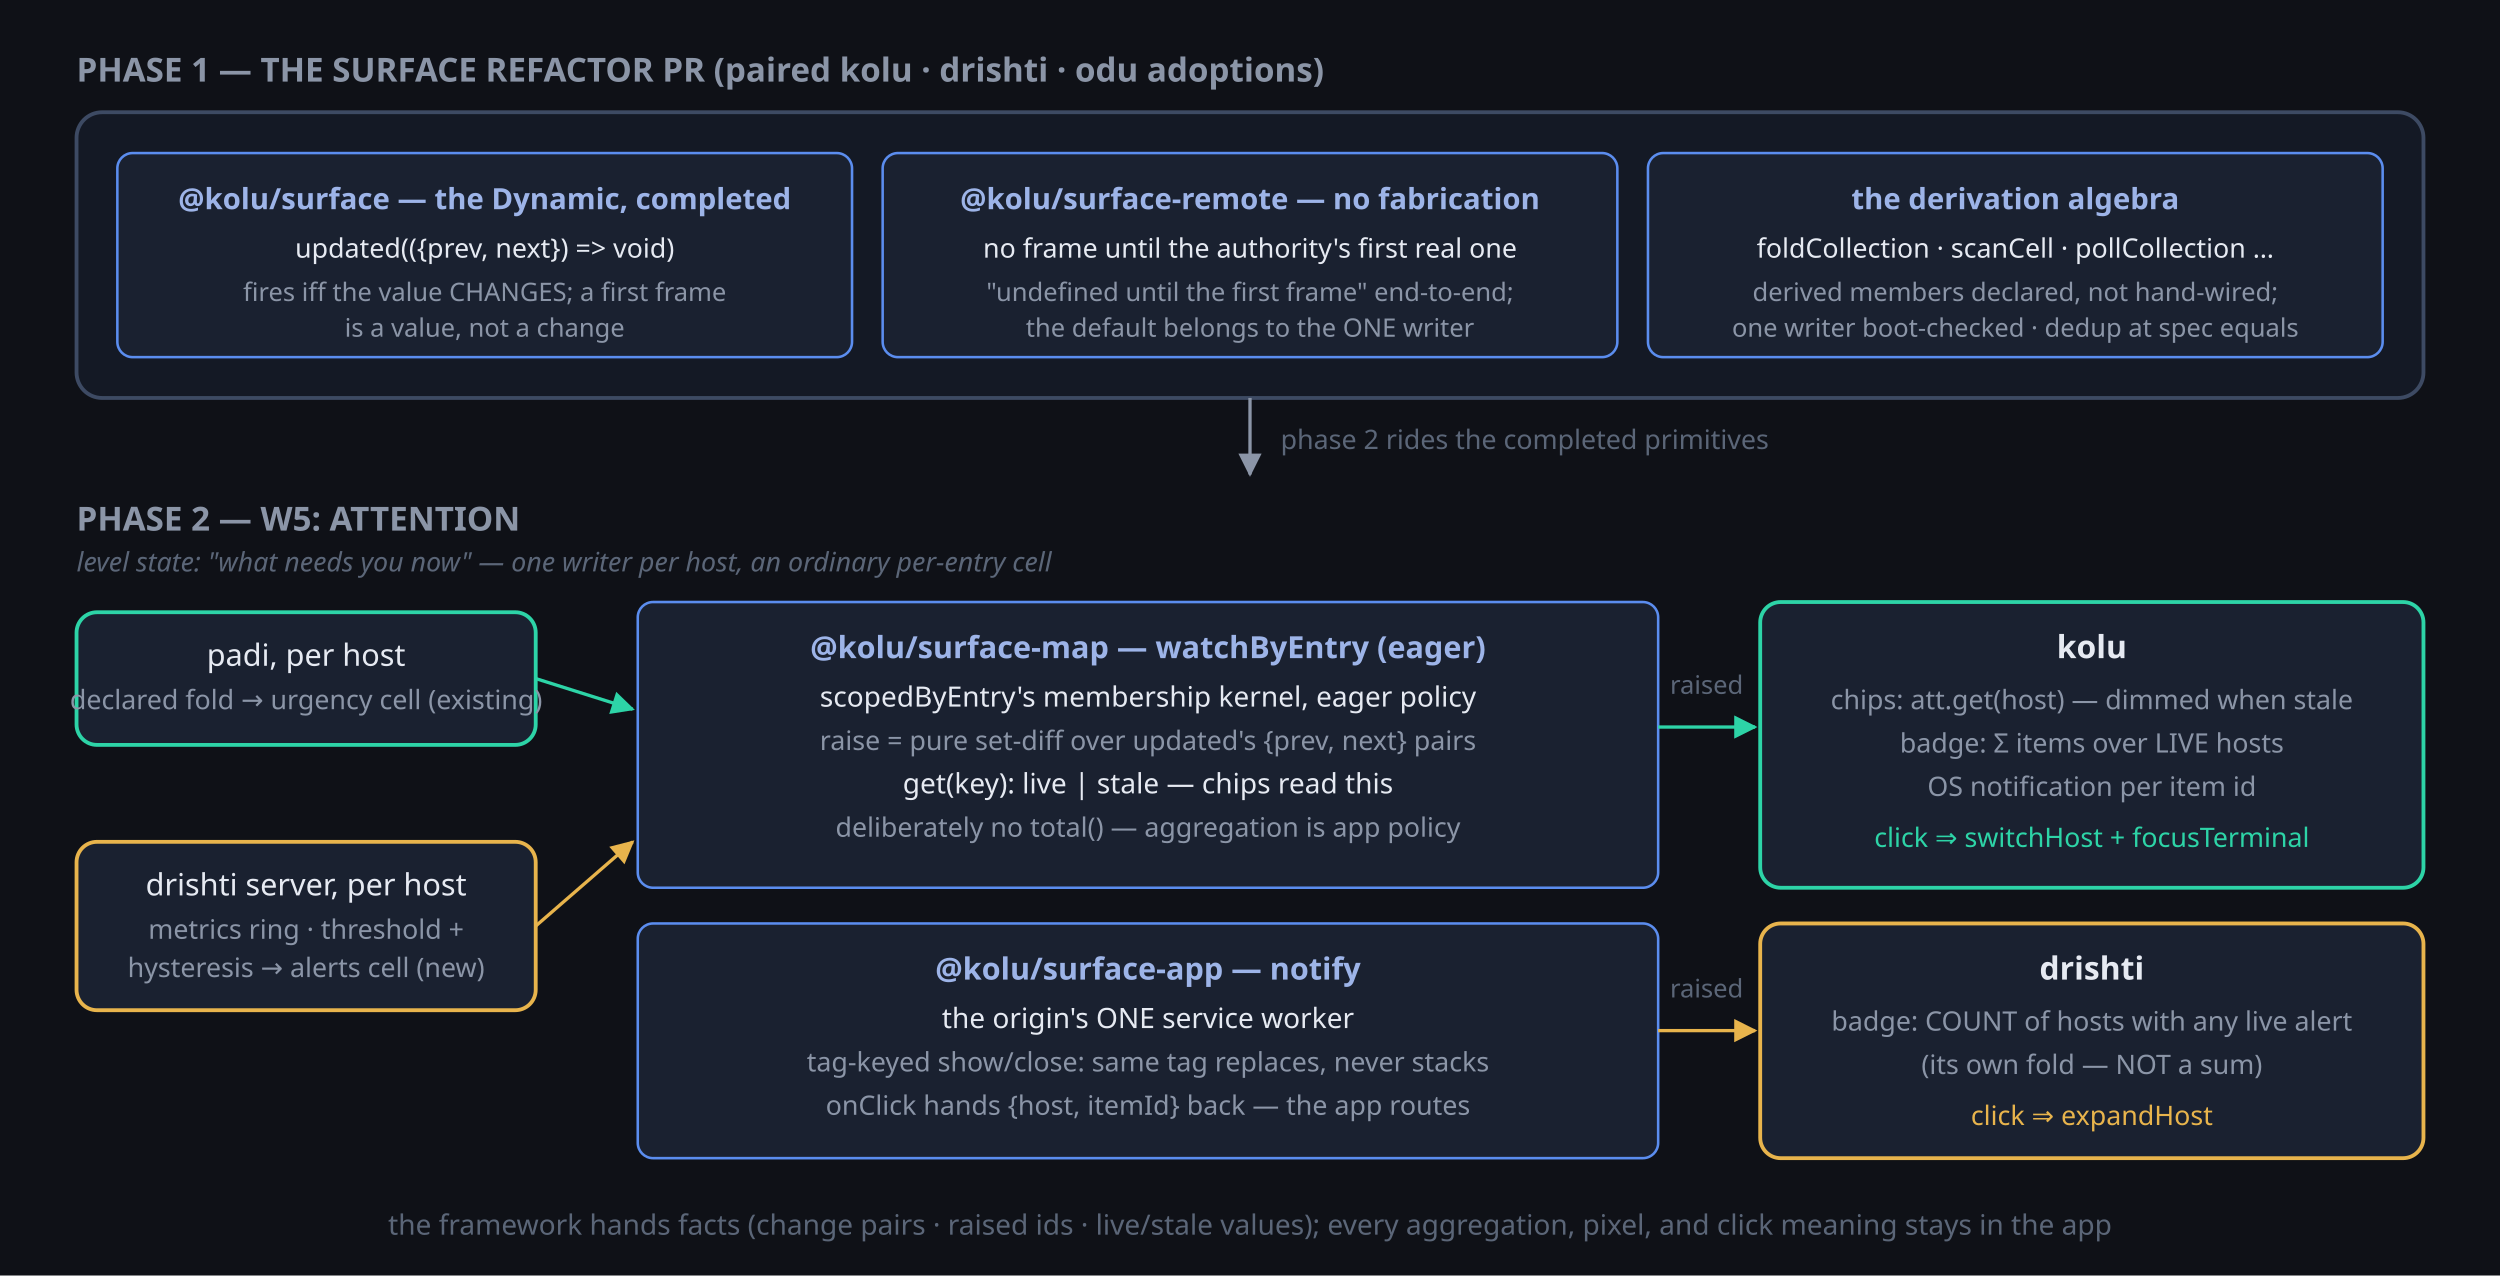
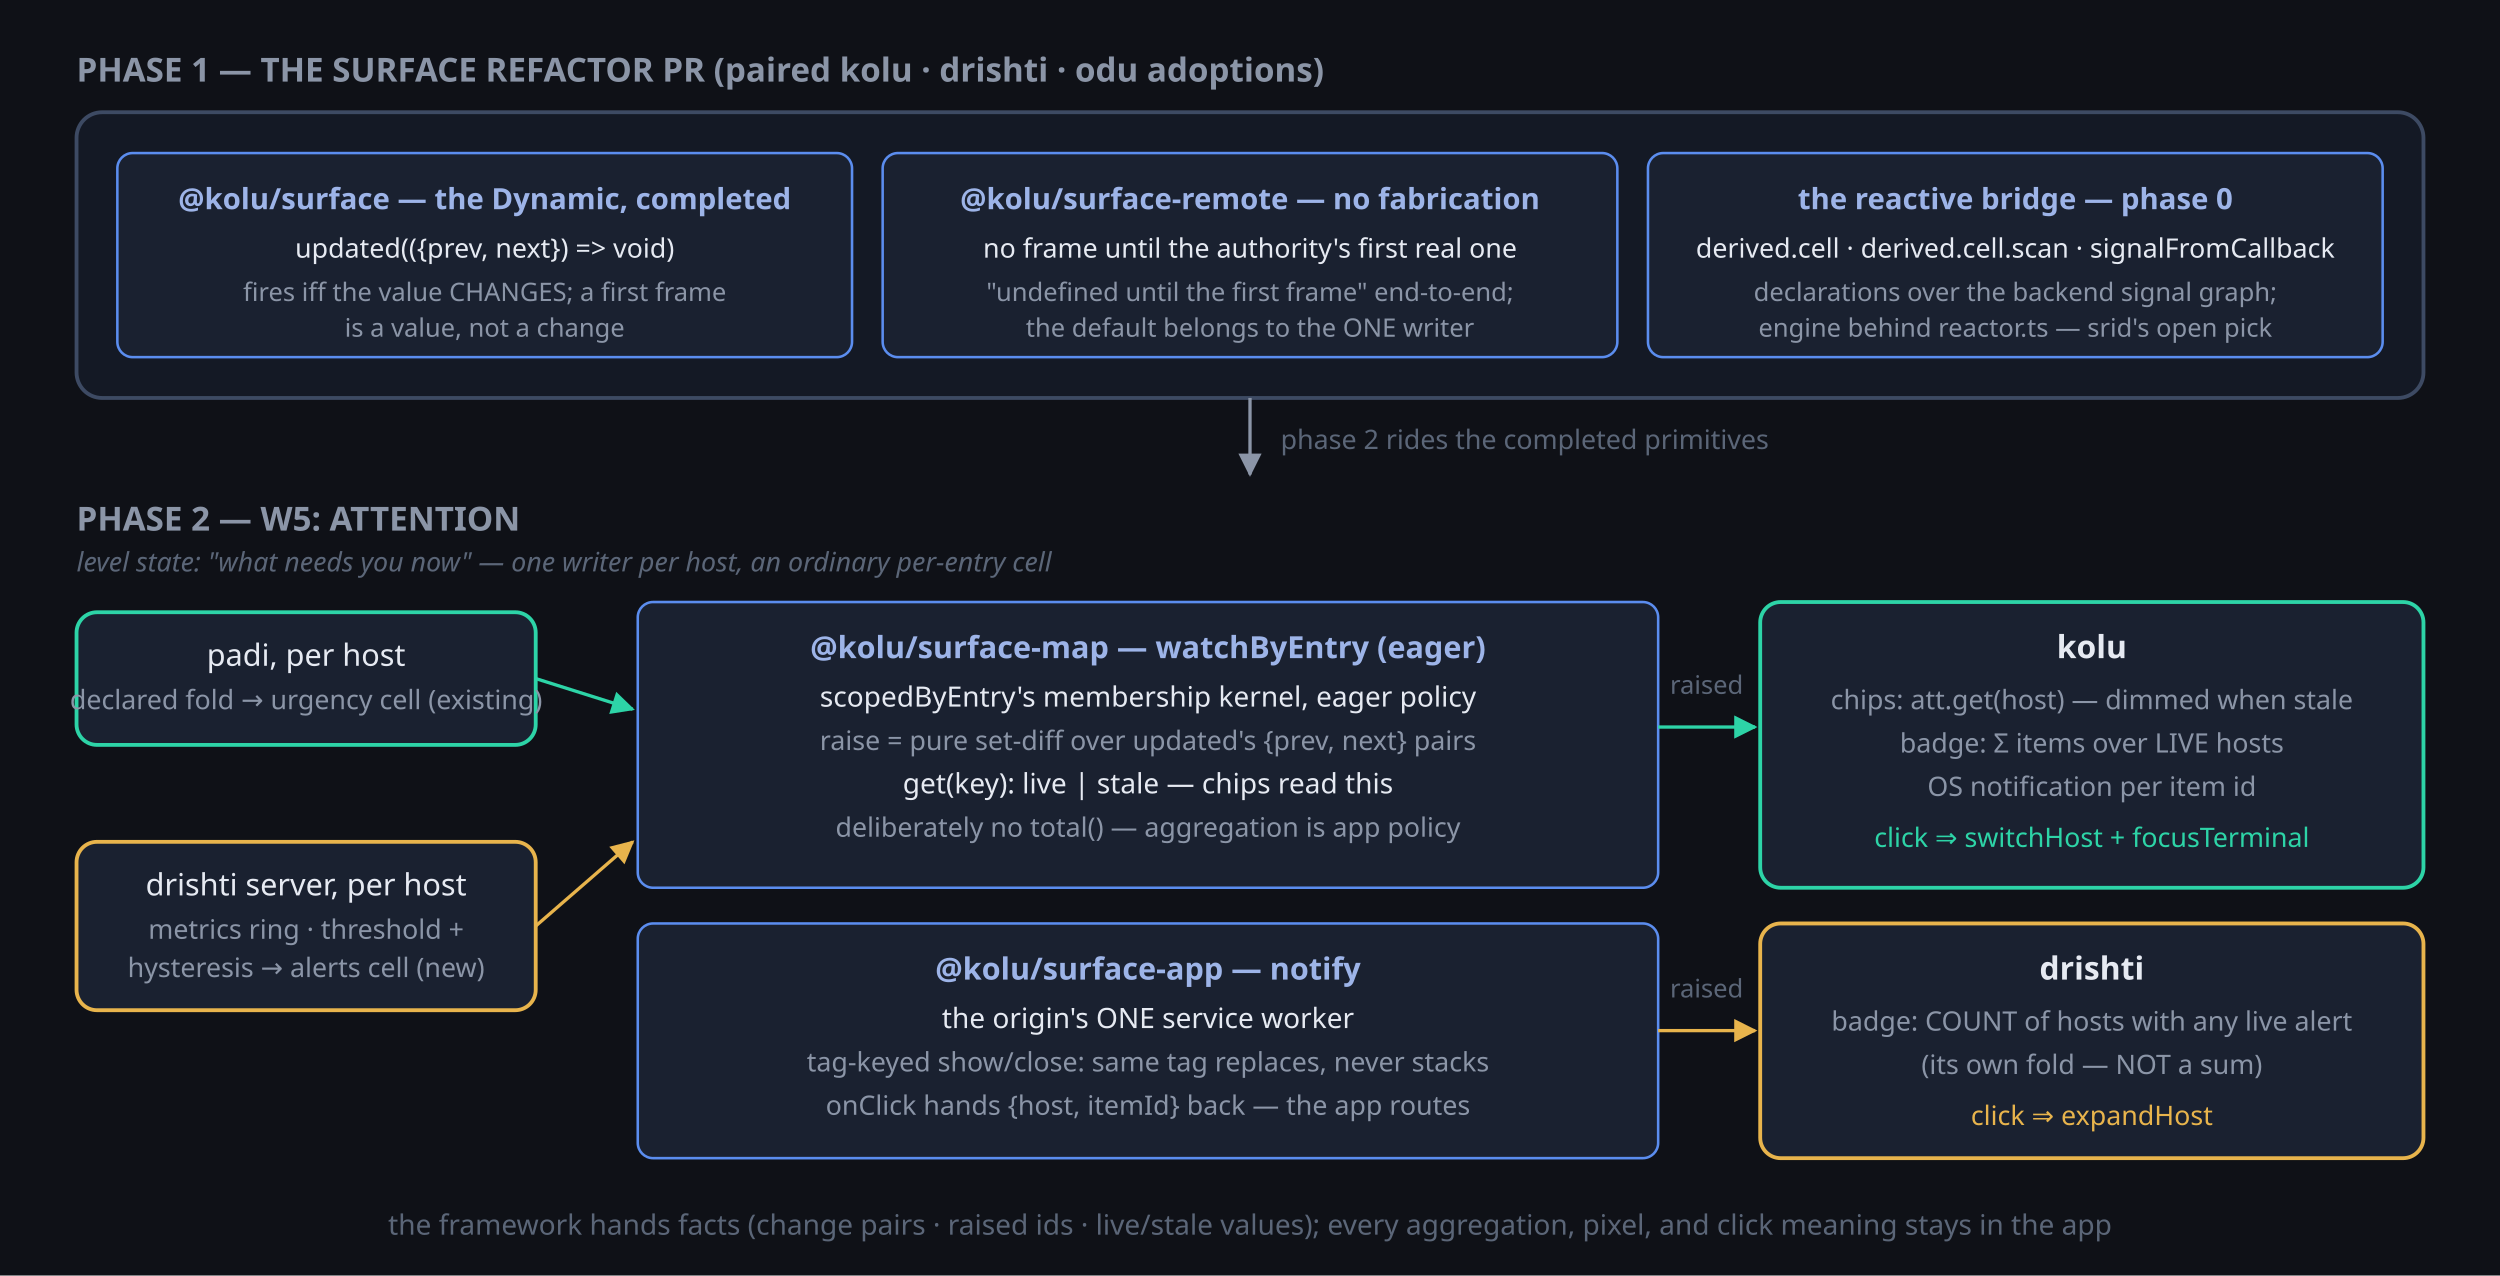
<svg xmlns="http://www.w3.org/2000/svg" viewBox="0 0 980 500" font-family="system-ui, sans-serif">
  <rect width="980" height="500" fill="#0f1117" />
  <defs>
    <marker id="arr" viewBox="0 0 10 10" refX="9" refY="5" markerWidth="7" markerHeight="7" orient="auto-start-reverse">
      <path d="M0 0 L10 5 L0 10 z" fill="#8b95a7" />
    </marker>
    <marker id="arrGreen" viewBox="0 0 10 10" refX="9" refY="5" markerWidth="7" markerHeight="7" orient="auto-start-reverse">
      <path d="M0 0 L10 5 L0 10 z" fill="#2dd4a7" />
    </marker>
    <marker id="arrAmber" viewBox="0 0 10 10" refX="9" refY="5" markerWidth="7" markerHeight="7" orient="auto-start-reverse">
      <path d="M0 0 L10 5 L0 10 z" fill="#e8b44c" />
    </marker>
  </defs>
  <text x="30" y="32" fill="#8b95a7" font-size="13" font-weight="600">PHASE 1 — THE SURFACE REFACTOR PR (paired kolu · drishti · odu adoptions)</text>
  <rect x="30" y="44" width="920" height="112" rx="10" fill="#141925" stroke="#3d4a63" stroke-width="1.5" />
  <rect x="46" y="60" width="288" height="80" rx="6" fill="#1a2130" stroke="#5b8def" />
  <text x="190" y="82" fill="#9db4e8" font-size="11.5" font-weight="600" text-anchor="middle">@kolu/surface — the Dynamic, completed</text>
  <text x="190" y="101" fill="#e6eaf2" font-size="10.5" text-anchor="middle">updated(({prev, next}) =&gt; void)</text>
  <text x="190" y="118" fill="#8b95a7" font-size="10" text-anchor="middle">fires iff the value CHANGES; a first frame</text>
  <text x="190" y="132" fill="#8b95a7" font-size="10" text-anchor="middle">is a value, not a change</text>
  <rect x="346" y="60" width="288" height="80" rx="6" fill="#1a2130" stroke="#5b8def" />
  <text x="490" y="82" fill="#9db4e8" font-size="11.5" font-weight="600" text-anchor="middle">@kolu/surface-remote — no fabrication</text>
  <text x="490" y="101" fill="#e6eaf2" font-size="10.5" text-anchor="middle">no frame until the authority's first real one</text>
  <text x="490" y="118" fill="#8b95a7" font-size="10" text-anchor="middle">"undefined until the first frame" end-to-end;</text>
  <text x="490" y="132" fill="#8b95a7" font-size="10" text-anchor="middle">the default belongs to the ONE writer</text>
  <rect x="646" y="60" width="288" height="80" rx="6" fill="#1a2130" stroke="#5b8def" />
-   <text x="790" y="82" fill="#9db4e8" font-size="11.5" font-weight="600" text-anchor="middle">the derivation algebra</text>
-   <text x="790" y="101" fill="#e6eaf2" font-size="10.5" text-anchor="middle">foldCollection · scanCell · pollCollection …</text>
-   <text x="790" y="118" fill="#8b95a7" font-size="10" text-anchor="middle">derived members declared, not hand-wired;</text>
-   <text x="790" y="132" fill="#8b95a7" font-size="10" text-anchor="middle">one writer boot-checked · dedup at spec equals</text>
+   <text x="790" y="82" fill="#9db4e8" font-size="11.5" font-weight="600" text-anchor="middle">the reactive bridge — phase 0</text>
+   <text x="790" y="101" fill="#e6eaf2" font-size="10.5" text-anchor="middle">derived.cell · derived.cell.scan · signalFromCallback</text>
+   <text x="790" y="118" fill="#8b95a7" font-size="10" text-anchor="middle">declarations over the backend signal graph;</text>
+   <text x="790" y="132" fill="#8b95a7" font-size="10" text-anchor="middle">engine behind reactor.ts — srid's open pick</text>
  <line x1="490" y1="156" x2="490" y2="186" stroke="#8b95a7" stroke-width="1.3" marker-end="url(#arr)" />
  <text x="502" y="176" fill="#5b6678" font-size="10.5">phase 2 rides the completed primitives</text>
  <text x="30" y="208" fill="#8b95a7" font-size="13" font-weight="600">PHASE 2 — W5: ATTENTION</text>
  <text x="30" y="224" fill="#5b6678" font-size="10.5" font-style="italic">level state: "what needs you now" — one writer per host, an ordinary per-entry cell</text>
  <rect x="30" y="240" width="180" height="52" rx="8" fill="#1a2130" stroke="#2dd4a7" stroke-width="1.5" />
  <text x="120" y="261" fill="#e6eaf2" font-size="12" text-anchor="middle">padi, per host</text>
  <text x="120" y="278" fill="#8b95a7" font-size="10.5" text-anchor="middle">declared fold → urgency cell (existing)</text>
  <rect x="30" y="330" width="180" height="66" rx="8" fill="#1a2130" stroke="#e8b44c" stroke-width="1.5" />
  <text x="120" y="351" fill="#e6eaf2" font-size="12" text-anchor="middle">drishti server, per host</text>
  <text x="120" y="368" fill="#8b95a7" font-size="10.5" text-anchor="middle">metrics ring · threshold +</text>
  <text x="120" y="383" fill="#8b95a7" font-size="10.5" text-anchor="middle">hysteresis → alerts cell (new)</text>
  <rect x="250" y="236" width="400" height="112" rx="6" fill="#1a2130" stroke="#5b8def" />
  <text x="450" y="258" fill="#9db4e8" font-size="12" font-weight="600" text-anchor="middle">@kolu/surface-map — watchByEntry (eager)</text>
  <text x="450" y="277" fill="#e6eaf2" font-size="11" text-anchor="middle">scopedByEntry's membership kernel, eager policy</text>
  <text x="450" y="294" fill="#8b95a7" font-size="10.5" text-anchor="middle">raise = pure set-diff over updated's {prev, next} pairs</text>
  <text x="450" y="311" fill="#e6eaf2" font-size="11" text-anchor="middle">get(key): live | stale — chips read this</text>
  <text x="450" y="328" fill="#8b95a7" font-size="10.5" text-anchor="middle">deliberately no total() — aggregation is app policy</text>
  <rect x="250" y="362" width="400" height="92" rx="6" fill="#1a2130" stroke="#5b8def" />
  <text x="450" y="384" fill="#9db4e8" font-size="12" font-weight="600" text-anchor="middle">@kolu/surface-app — notify</text>
  <text x="450" y="403" fill="#e6eaf2" font-size="11" text-anchor="middle">the origin's ONE service worker</text>
  <text x="450" y="420" fill="#8b95a7" font-size="10.5" text-anchor="middle">tag-keyed show/close: same tag replaces, never stacks</text>
  <text x="450" y="437" fill="#8b95a7" font-size="10.5" text-anchor="middle">onClick hands {host, itemId} back — the app routes</text>
  <rect x="690" y="236" width="260" height="112" rx="8" fill="#1a2130" stroke="#2dd4a7" stroke-width="1.5" />
  <text x="820" y="258" fill="#e6eaf2" font-size="12.5" font-weight="600" text-anchor="middle">kolu</text>
  <text x="820" y="278" fill="#8b95a7" font-size="10.5" text-anchor="middle">chips: att.get(host) — dimmed when stale</text>
  <text x="820" y="295" fill="#8b95a7" font-size="10.5" text-anchor="middle">badge: Σ items over LIVE hosts</text>
  <text x="820" y="312" fill="#8b95a7" font-size="10.5" text-anchor="middle">OS notification per item id</text>
  <text x="820" y="332" fill="#2dd4a7" font-size="10.5" text-anchor="middle">click ⇒ switchHost + focusTerminal</text>
  <rect x="690" y="362" width="260" height="92" rx="8" fill="#1a2130" stroke="#e8b44c" stroke-width="1.5" />
  <text x="820" y="384" fill="#e6eaf2" font-size="12.5" font-weight="600" text-anchor="middle">drishti</text>
  <text x="820" y="404" fill="#8b95a7" font-size="10.5" text-anchor="middle">badge: COUNT of hosts with any live alert</text>
  <text x="820" y="421" fill="#8b95a7" font-size="10.5" text-anchor="middle">(its own fold — NOT a sum)</text>
  <text x="820" y="441" fill="#e8b44c" font-size="10.5" text-anchor="middle">click ⇒ expandHost</text>
  <line x1="210" y1="266" x2="248" y2="278" stroke="#2dd4a7" stroke-width="1.3" marker-end="url(#arrGreen)" />
  <line x1="210" y1="363" x2="248" y2="330" stroke="#e8b44c" stroke-width="1.3" marker-end="url(#arrAmber)" />
  <line x1="650" y1="285" x2="688" y2="285" stroke="#2dd4a7" stroke-width="1.3" marker-end="url(#arrGreen)" />
  <line x1="650" y1="404" x2="688" y2="404" stroke="#e8b44c" stroke-width="1.3" marker-end="url(#arrAmber)" />
  <text x="669" y="272" fill="#5b6678" font-size="10" text-anchor="middle">raised</text>
  <text x="669" y="391" fill="#5b6678" font-size="10" text-anchor="middle">raised</text>
  <text x="490" y="484" fill="#5b6678" font-size="11" text-anchor="middle">the framework hands facts (change pairs · raised ids · live/stale values); every aggregation, pixel, and click meaning stays in the app</text>
</svg>
